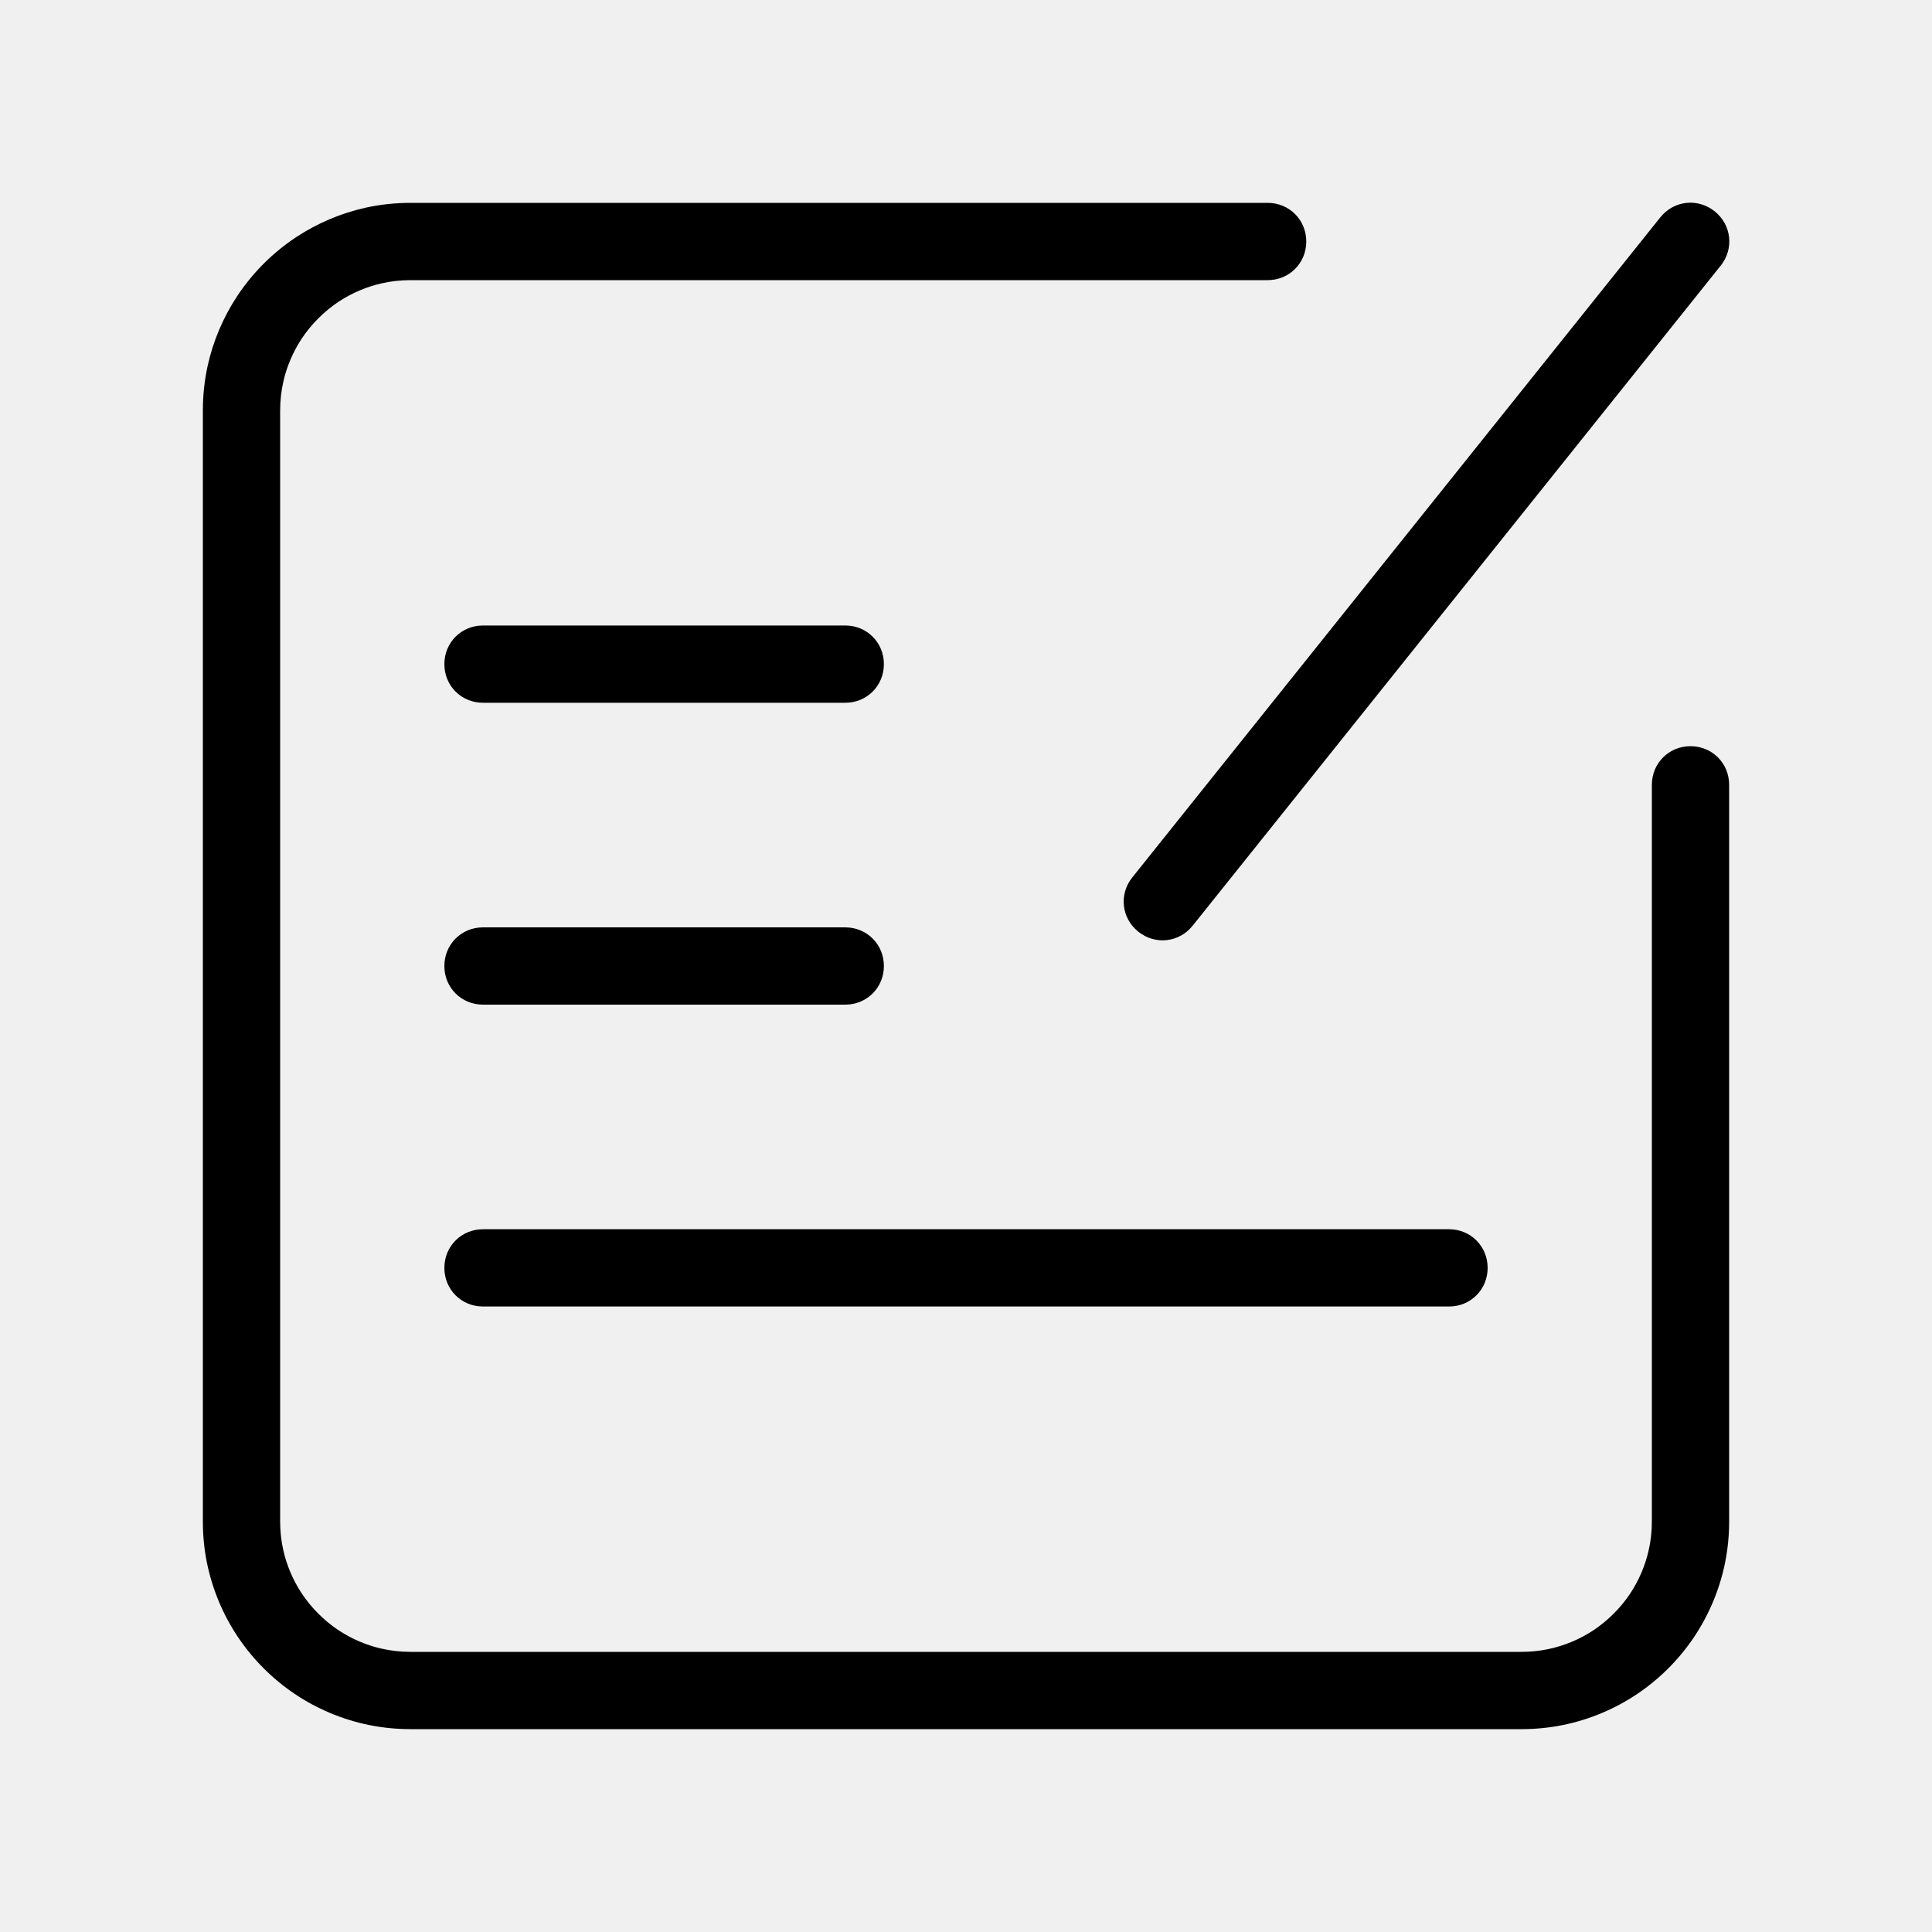
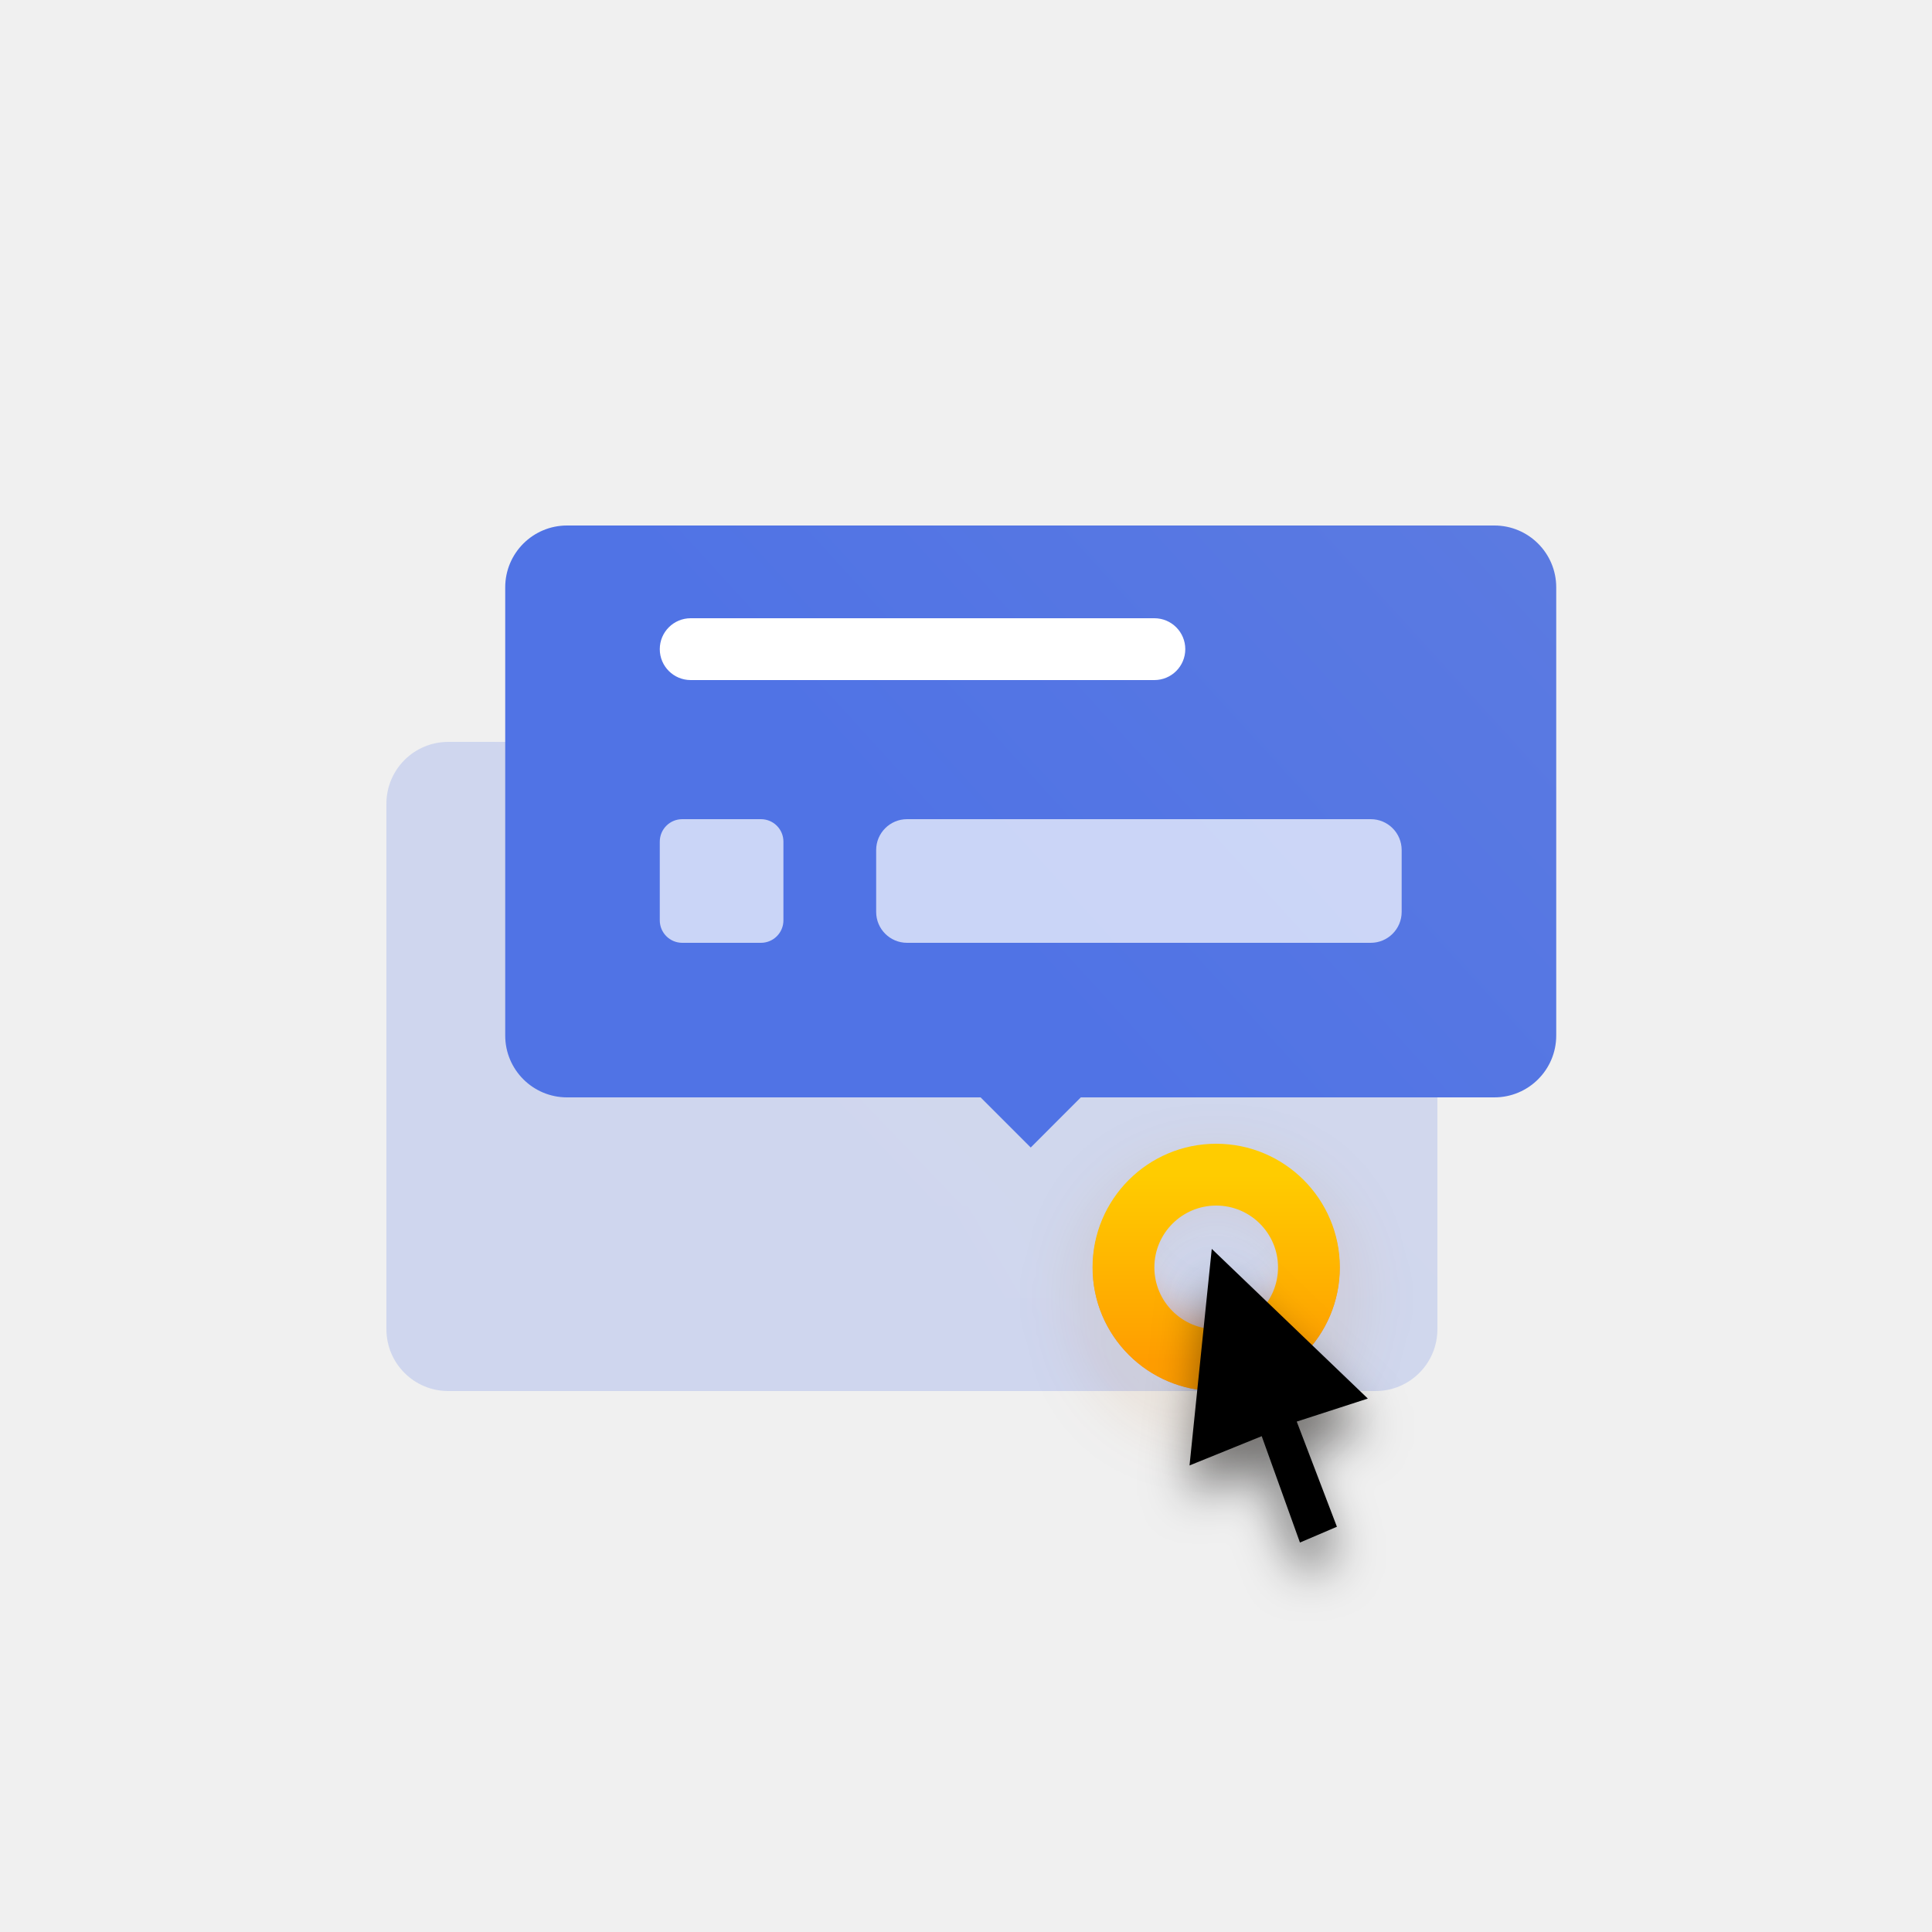
- <svg xmlns="http://www.w3.org/2000/svg" viewBox="0 0 40 40" width="40" height="40" fill="none">
-   <rect id="弹出编辑" width="40" height="40" x="0" y="0" fill="rgb(255,255,255)" fill-opacity="0" />
-   <path id="矢量 575" d="M35.625 5.5L24.693 19.165C24.413 19.515 23.918 19.57 23.568 19.29C23.218 19.01 23.163 18.515 23.443 18.166L34.375 4.5C34.655 4.15 35.15 4.095 35.5 4.375C35.85 4.655 35.905 5.15 35.625 5.5ZM35.8 16.249L35.8 31.5C35.8 32.083 35.687 32.641 35.462 33.174C35.244 33.688 34.937 34.144 34.541 34.541C34.144 34.937 33.688 35.244 33.174 35.462C32.641 35.687 32.083 35.8 31.5 35.8L8.5 35.8C7.917 35.8 7.359 35.687 6.826 35.462C6.311 35.244 5.856 34.937 5.459 34.541C5.063 34.144 4.756 33.688 4.538 33.174C4.313 32.641 4.2 32.083 4.2 31.5L4.2 8.5C4.2 8.183 4.233 7.874 4.3 7.571C4.356 7.318 4.435 7.069 4.538 6.826C4.642 6.582 4.765 6.351 4.909 6.133C5.068 5.892 5.251 5.668 5.459 5.459C5.668 5.251 5.892 5.068 6.133 4.909C6.351 4.765 6.582 4.642 6.826 4.538C7.069 4.435 7.318 4.356 7.571 4.3L7.574 4.299L7.574 4.299Q8.026 4.2 8.5 4.2L26.245 4.2C26.693 4.2 27.045 4.552 27.045 5C27.045 5.448 26.693 5.8 26.245 5.8L8.5 5.8C8.291 5.8 8.088 5.823 7.89 5.869C7.74 5.903 7.593 5.951 7.449 6.012C7.301 6.075 7.16 6.149 7.027 6.236C6.871 6.338 6.725 6.456 6.591 6.591C6.456 6.725 6.338 6.871 6.236 7.027C6.149 7.16 6.075 7.301 6.012 7.449C5.951 7.593 5.903 7.74 5.869 7.89C5.823 8.088 5.8 8.291 5.8 8.5L5.8 31.5C5.8 31.709 5.823 31.912 5.869 32.111C5.903 32.26 5.951 32.407 6.012 32.551C6.075 32.699 6.149 32.84 6.236 32.973C6.338 33.129 6.456 33.275 6.591 33.409C6.84 33.659 7.126 33.852 7.449 33.988C7.593 34.049 7.74 34.097 7.89 34.131C8.088 34.177 8.291 34.2 8.5 34.2L31.5 34.2C31.866 34.2 32.217 34.129 32.551 33.988C32.873 33.852 33.16 33.659 33.409 33.409C33.659 33.16 33.852 32.874 33.988 32.551C34.049 32.407 34.096 32.26 34.131 32.11C34.177 31.912 34.2 31.709 34.2 31.5L34.2 16.249C34.2 15.801 34.552 15.449 35 15.449C35.448 15.449 35.8 15.801 35.8 16.249ZM10 14.55L17.5 14.55C17.948 14.55 18.3 14.198 18.3 13.75C18.3 13.302 17.948 12.95 17.5 12.95L10 12.95C9.552 12.95 9.2 13.302 9.2 13.75C9.2 14.198 9.552 14.55 10 14.55ZM17.5 20.8L10 20.8C9.552 20.8 9.2 20.448 9.2 20C9.2 19.552 9.552 19.2 10 19.2L17.5 19.2C17.948 19.2 18.3 19.552 18.3 20C18.3 20.448 17.948 20.8 17.5 20.8ZM10 25.45L30 25.45C30.448 25.45 30.8 25.802 30.8 26.25C30.8 26.698 30.448 27.05 30 27.05L10 27.05C9.552 27.05 9.2 26.698 9.2 26.25C9.2 25.802 9.552 25.45 10 25.45Z" fill="currentColor" fill-rule="evenodd" />
+ <svg xmlns="http://www.w3.org/2000/svg" xmlns:xlink="http://www.w3.org/1999/xlink" width="125px" height="125px" viewBox="0 0 125 125" version="1.1">
+   <defs>
+     <linearGradient x1="44.099%" y1="64.054%" x2="128.793%" y2="14.207%" id="linearGradient-1">
+       <stop stop-color="#5073E5" offset="0%" />
+       <stop stop-color="#5E7CE0" offset="100%" />
+     </linearGradient>
+     <linearGradient x1="44.099%" y1="55.413%" x2="128.793%" y2="36.213%" id="linearGradient-2">
+       <stop stop-color="#5073E5" offset="0%" />
+       <stop stop-color="#5E7CE0" offset="100%" />
+     </linearGradient>
+     <linearGradient x1="50%" y1="0%" x2="50%" y2="100%" id="linearGradient-3">
+       <stop stop-color="#FFCC00" offset="0%" />
+       <stop stop-color="#FF9D00" offset="100%" />
+     </linearGradient>
+     <circle id="path-4" cx="8" cy="8" r="8" />
+     <filter x="-43.8%" y="-31.2%" width="187.5%" height="187.5%" filterUnits="objectBoundingBox" id="filter-5">
+       <feOffset dx="0" dy="2" in="SourceAlpha" result="shadowOffsetOuter1" />
+       <feMorphology radius="4" operator="erode" in="SourceAlpha" result="shadowInner" />
+       <feOffset dx="0" dy="2" in="shadowInner" result="shadowInner" />
+       <feComposite in="shadowOffsetOuter1" in2="shadowInner" operator="out" result="shadowOffsetOuter1" />
+       <feGaussianBlur stdDeviation="2" in="shadowOffsetOuter1" result="shadowBlurOuter1" />
+       <feColorMatrix values="0 0 0 0 0.662   0 0 0 0 0.325   0 0 0 0 0.005  0 0 0 0.5 0" type="matrix" in="shadowBlurOuter1" />
+     </filter>
+     <filter x="-46.9%" y="-34.4%" width="193.8%" height="193.8%" filterUnits="objectBoundingBox" id="filter-6">
+       <feGaussianBlur stdDeviation="1.5" in="SourceAlpha" result="shadowBlurInner1" />
+       <feOffset dx="0" dy="-4" in="shadowBlurInner1" result="shadowOffsetInner1" />
+       <feComposite in="shadowOffsetInner1" in2="SourceAlpha" operator="arithmetic" k2="-1" k3="1" result="shadowInnerInner1" />
+       <feColorMatrix values="0 0 0 0 0.842   0 0 0 0 0.342   0 0 0 0 0  0 0 0 0.5 0" type="matrix" in="shadowInnerInner1" />
+     </filter>
+     <polygon id="path-7" points="7.713 6.802 6.275 20.814 10.945 18.92 13.419 25.802 15.81 24.78 13.212 17.976 17.811 16.487" />
+     <filter x="-47.7%" y="-18.4%" width="195.4%" height="157.9%" filterUnits="objectBoundingBox" id="filter-8">
+       <feOffset dx="0" dy="2" in="SourceAlpha" result="shadowOffsetOuter1" />
+       <feGaussianBlur stdDeviation="1.5" in="shadowOffsetOuter1" result="shadowBlurOuter1" />
+       <feColorMatrix values="0 0 0 0 0   0 0 0 0 0   0 0 0 0 0  0 0 0 0.5 0" type="matrix" in="shadowBlurOuter1" />
+     </filter>
+     <linearGradient x1="44.099%" y1="62.902%" x2="128.793%" y2="17.14%" id="linearGradient-9">
+       <stop stop-color="#5073E5" offset="0%" />
+       <stop stop-color="#5E7CE0" offset="100%" />
+     </linearGradient>
+   </defs>
+   <g id="Tiny-Vue" stroke="none" stroke-width="1" fill="none" fill-rule="evenodd">
+     <g id="-TinyUI-Vue-组件总览1" transform="translate(-696, -1760)">
+       <g id="组件" transform="translate(596, 311)">
+         <g id="编组-14备份-2" transform="translate(2, 1416)">
+           <g id="PopEditor-弹出编辑" transform="translate(98, 33)">
+             <g id="编组" />
+             <g id="编组-13" transform="translate(25, 34)">
+               <g id="编组-22" transform="translate(0, 14)" opacity="0.204">
+                 <path d="M4,0 L14.641,0 L14.641,0 L64,0 C66.209,-4.05812251e-16 68,1.791 68,4 L68,38 C68,40.209 66.209,42 64,42 L4,42 C1.791,42 2.705415e-16,40.209 0,38 L0,4 C-7.1463071e-16,1.791 1.791,-3.82769592e-17 4,0 Z" id="矩形" fill="url(#linearGradient-1)" />
+                 <path d="M25.688,30 L62.688,30 C64.344,30 65.688,31.343 65.688,33 C65.688,34.657 64.344,36 62.688,36 L25.688,36 C24.031,36 22.688,34.657 22.688,33 C22.688,31.343 24.031,30 25.688,30 Z M8.688,13 L42.688,13 C44.344,13 45.688,14.343 45.688,16 C45.688,17.657 44.344,19 42.688,19 L8.688,19 C7.031,19 5.688,17.657 5.688,16 C5.688,14.343 7.031,13 8.688,13 Z" id="形状结合备份-41" fill="url(#linearGradient-2)" />
+               </g>
+               <g id="编组-23" transform="translate(45.6875, 40)">
+                 <g id="椭圆形">
+                   <use fill="black" fill-opacity="1" filter="url(#filter-5)" xlink:href="#path-4" />
+                   <use fill="black" fill-opacity="1" filter="url(#filter-6)" xlink:href="#path-4" />
+                   <circle stroke="url(#linearGradient-3)" stroke-width="4" stroke-linejoin="square" cx="8" cy="8" r="6" />
+                 </g>
+                 <g id="路径-2">
+                   <use fill="black" fill-opacity="1" filter="url(#filter-8)" xlink:href="#path-7" />
+                   <use fill="#000000" fill-rule="evenodd" xlink:href="#path-7" />
+                 </g>
+               </g>
+               <g id="编组-21" transform="translate(7.6875, 0)">
+                 <path d="M64,0 C66.209,-4.05812251e-16 68,1.791 68,4 L68,33 C68,35.209 66.209,37 64,37 L37.242,37 L34,40.243 L30.757,37 L4,37 C1.791,37 2.705415e-16,35.209 0,33 L0,4 C-2.705415e-16,1.791 1.791,4.05812251e-16 4,0 L64,0 Z" id="形状结合" fill="url(#linearGradient-9)" />
+                 <path d="M12,6 L42,6 C43.105,6 44,6.895 44,8 C44,9.105 43.105,10 42,10 L12,10 C10.895,10 10,9.105 10,8 C10,6.895 10.895,6 12,6 Z" id="形状结合备份-44" fill="#FFFFFF" fill-rule="nonzero" />
+                 <path d="M26,19 L56,19 C57.105,19 58,19.895 58,21 L58,25 C58,26.105 57.105,27 56,27 L26,27 C24.895,27 24,26.105 24,25 L24,21 C24,19.895 24.895,19 26,19 Z" id="形状结合备份-6" fill="#FFFFFF" fill-rule="nonzero" opacity="0.699" />
+                 <path d="M11.455,19 L16.545,19 C17.349,19 18,19.651 18,20.455 L18,25.545 C18,26.349 17.349,27 16.545,27 L11.455,27 C10.651,27 10,26.349 10,25.545 L10,20.455 C10,19.651 10.651,19 11.455,19 Z" id="形状结合备份-28" fill="#FFFFFF" fill-rule="nonzero" opacity="0.699" />
+               </g>
+             </g>
+           </g>
+         </g>
+       </g>
+     </g>
+   </g>
</svg>
